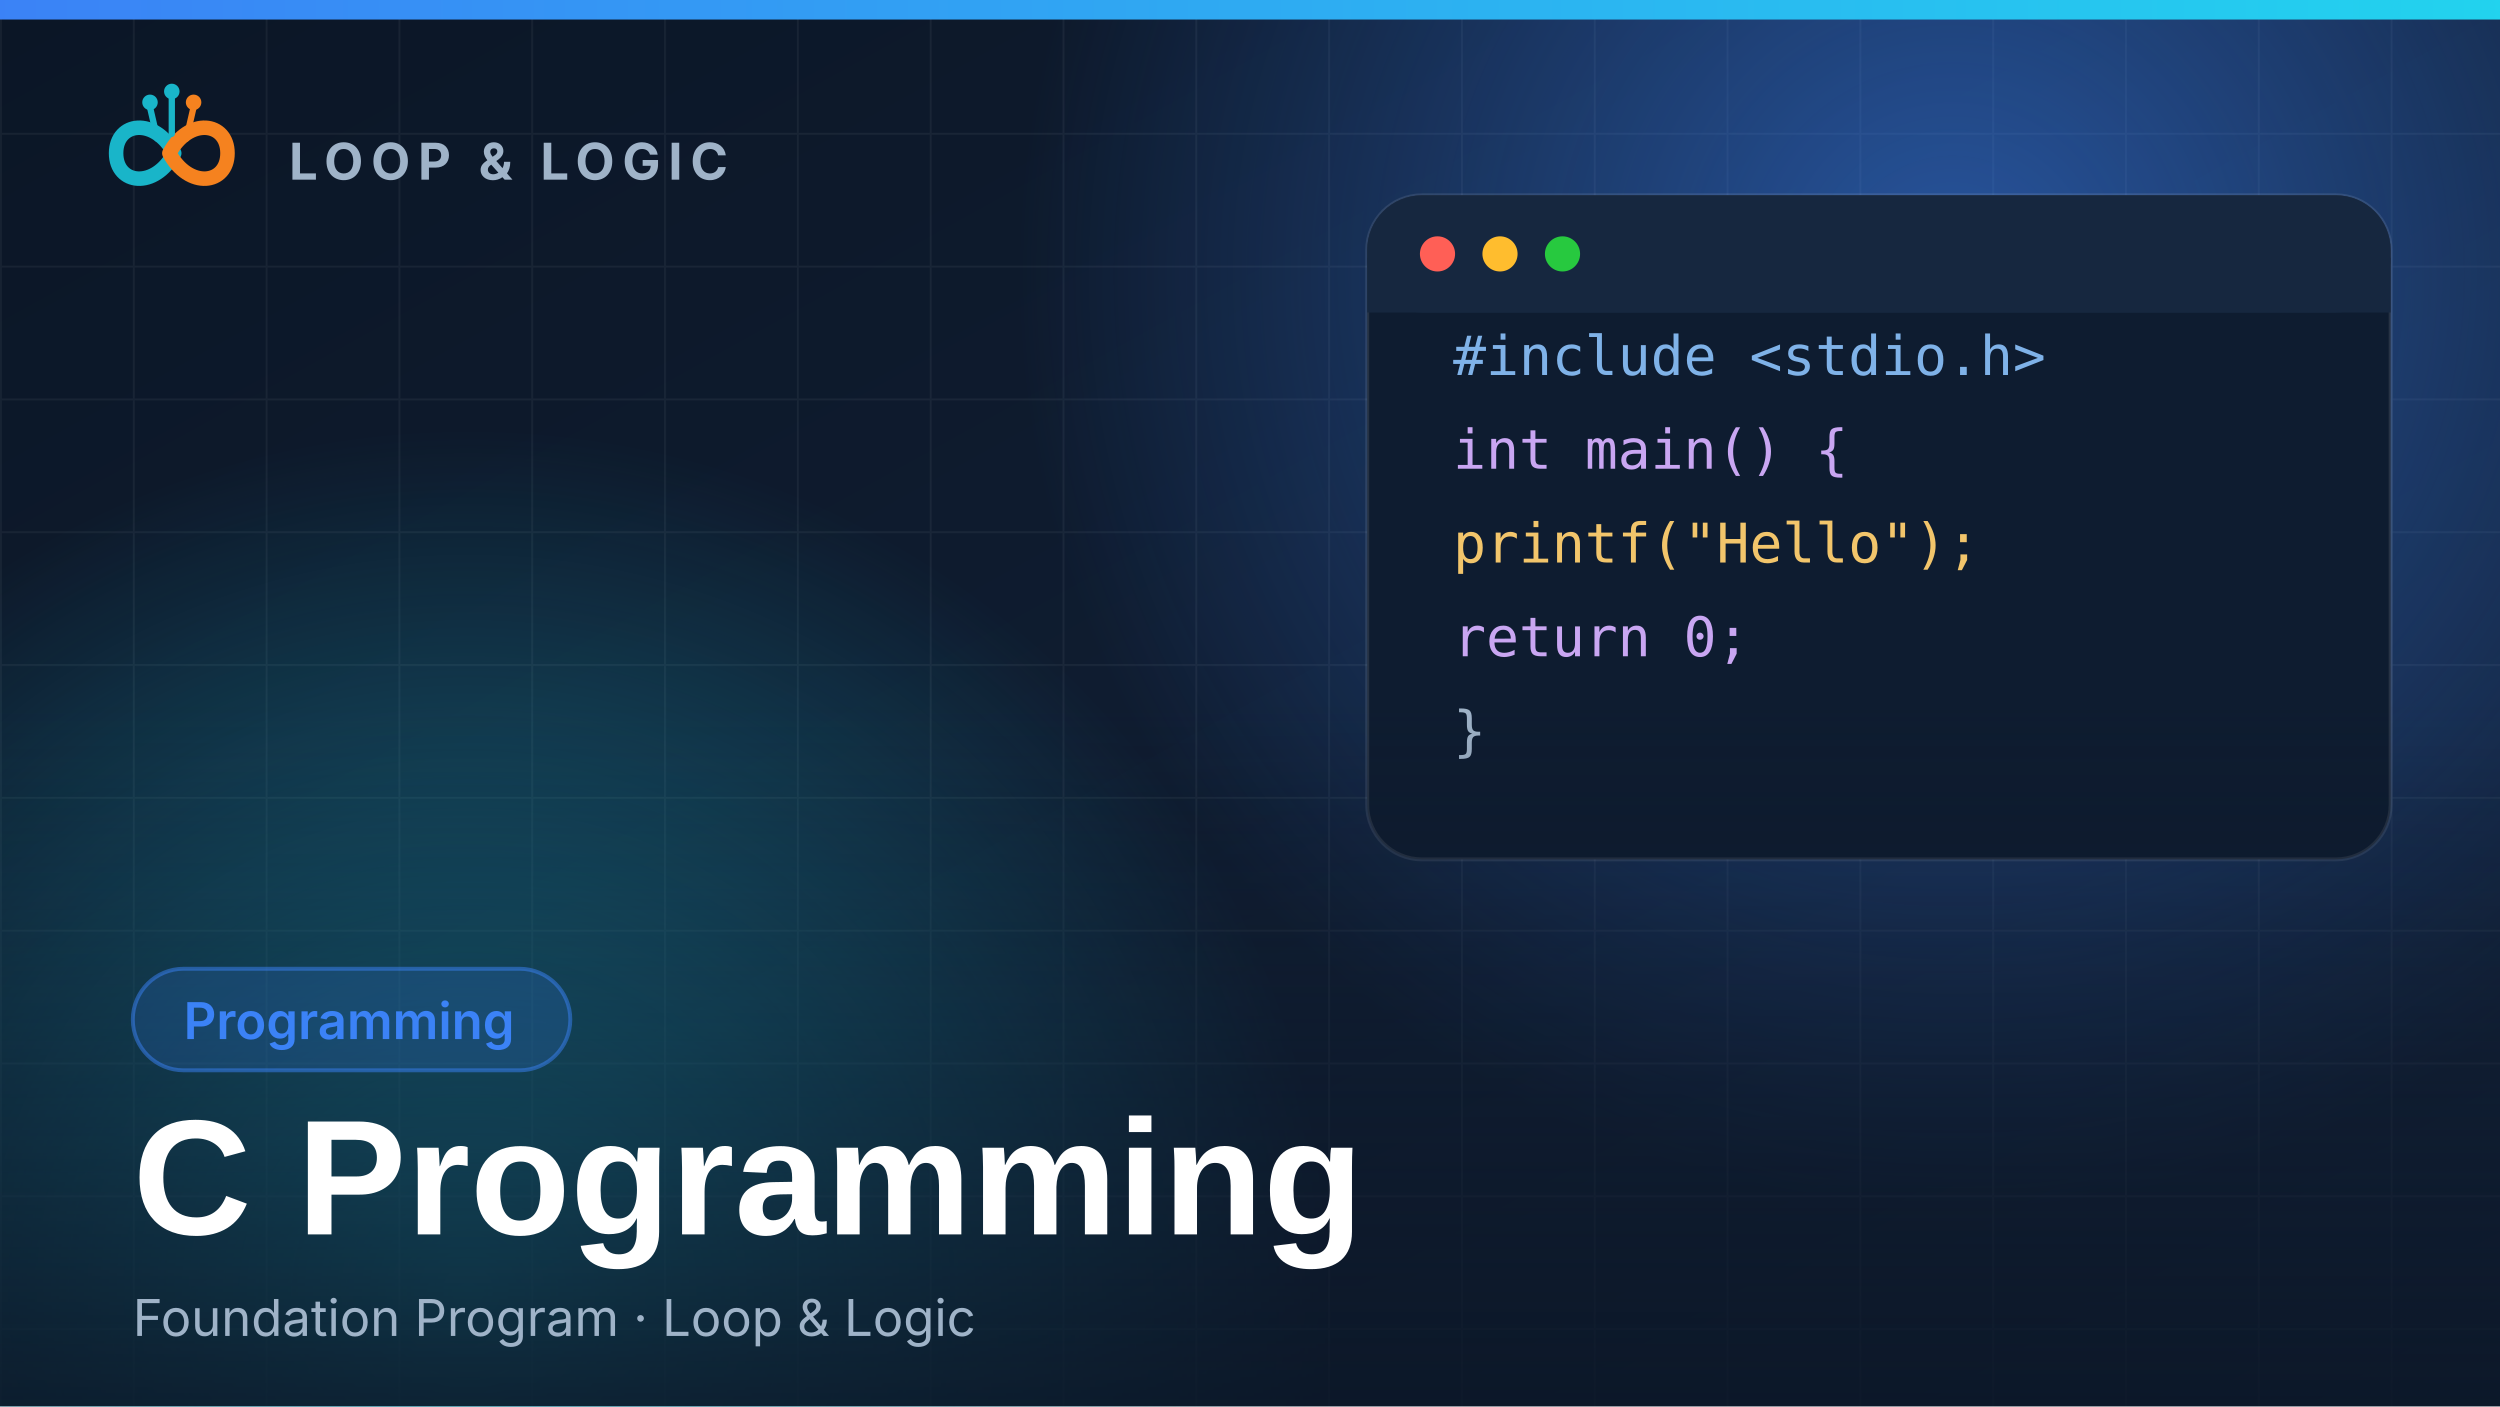
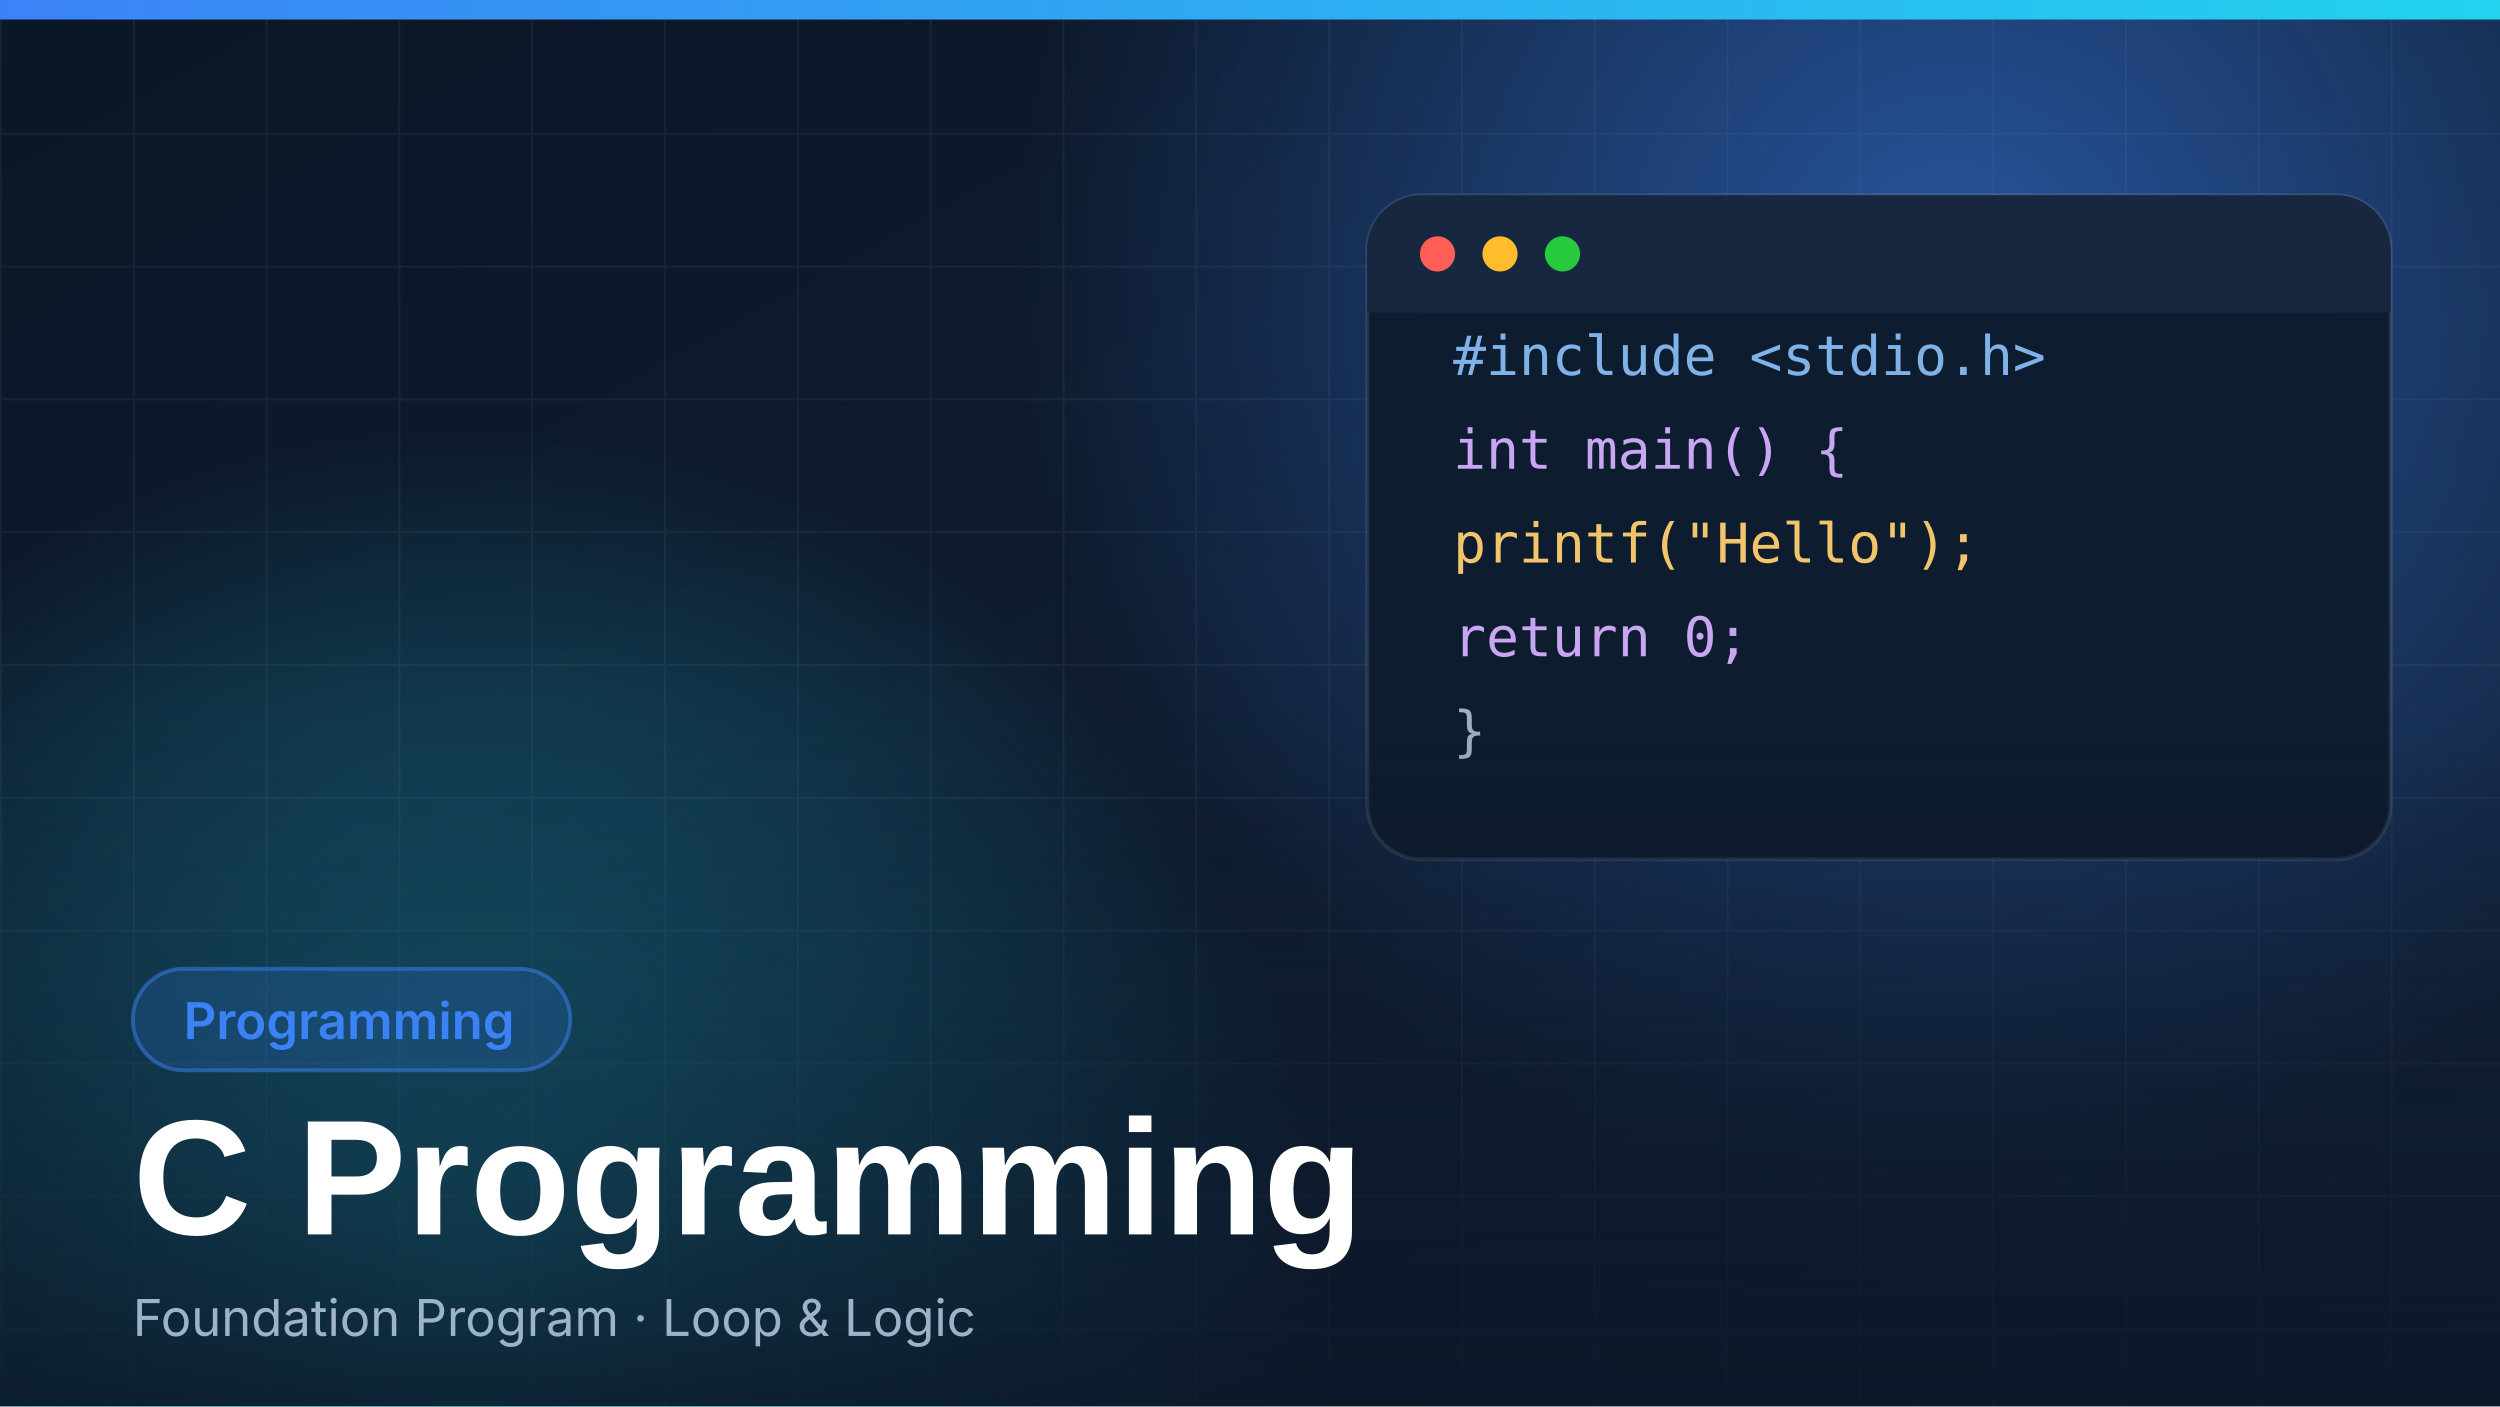
<svg xmlns="http://www.w3.org/2000/svg" width="640" height="360" viewBox="0 0 640 360" role="img" aria-label="C Programming">
  <defs>
    <linearGradient id="bg" x1="0" y1="0" x2="1" y2="1">
      <stop offset="0" stop-color="#0B1626" />
      <stop offset="1" stop-color="#13233B" />
    </linearGradient>
    <radialGradient id="gA" cx="50%" cy="50%" r="50%">
      <stop offset="0" stop-color="#3B82F6" stop-opacity="0.55" />
      <stop offset="1" stop-color="#3B82F6" stop-opacity="0" />
    </radialGradient>
    <radialGradient id="gB" cx="50%" cy="50%" r="50%">
      <stop offset="0" stop-color="#22D3EE" stop-opacity="0.5" />
      <stop offset="1" stop-color="#22D3EE" stop-opacity="0" />
    </radialGradient>
    <linearGradient id="acc" x1="0" y1="0" x2="1" y2="0">
      <stop offset="0" stop-color="#3B82F6" />
      <stop offset="1" stop-color="#22D3EE" />
    </linearGradient>
    <pattern id="grid" width="34" height="34" patternUnits="userSpaceOnUse">
      <path d="M34 0H0V34" fill="none" stroke="#ffffff" stroke-opacity="0.05" stroke-width="1" />
    </pattern>
    <linearGradient id="fade" x1="0" y1="0" x2="0" y2="1">
      <stop offset="0" stop-color="#0B1626" stop-opacity="0" />
      <stop offset="1" stop-color="#0B1626" stop-opacity="0.85" />
    </linearGradient>
  </defs>
  <rect width="640" height="360" fill="url(#bg)" />
  <rect width="640" height="360" fill="url(#grid)" />
  <circle cx="500" cy="70" r="240" fill="url(#gA)" />
  <circle cx="120" cy="330" r="220" fill="url(#gB)" />
  <rect x="0" y="0" width="640" height="5" fill="url(#acc)" />
  <g>
    <rect x="350" y="50" width="262" height="170" rx="14" fill="#0E1C30" stroke="#ffffff" stroke-opacity="0.10" />
    <rect x="350" y="50" width="262" height="30" rx="14" fill="#16273F" />
    <rect x="350" y="66" width="262" height="14" fill="#16273F" />
    <circle cx="368" cy="65" r="4.5" fill="#ff5f56" />
    <circle cx="384" cy="65" r="4.5" fill="#ffbd2e" />
    <circle cx="400" cy="65" r="4.5" fill="#27c93f" />
    <text x="372" y="96" font-family="monospace" font-size="14" fill="#7FB2E8">#include &lt;stdio.h&gt;</text>
    <text x="372" y="120" font-family="monospace" font-size="14" fill="#C9A6F2">int main() {</text>
    <text x="372" y="144" font-family="monospace" font-size="14" fill="#F2C56B">  printf("Hello");</text>
    <text x="372" y="168" font-family="monospace" font-size="14" fill="#C9A6F2">  return 0;</text>
    <text x="372" y="192" font-family="monospace" font-size="14" fill="#9FB3C8">}</text>
  </g>
  <rect x="0" y="180" width="640" height="180" fill="url(#fade)" />
-   <g transform="translate(26,20) scale(0.62)">
-     <g fill="none" stroke-linecap="round" stroke-linejoin="round">
-       <path d="M30 31 C 22 16, 6 18, 6 31 C 6 44, 22 46, 30 31" stroke="#19B5C9" stroke-width="6" />
-       <path d="M28 31 C 36 16, 52 18, 52 31 C 52 44, 36 46, 28 31" stroke="#F5821F" stroke-width="6" />
-       <path d="M23 25 L20 12" stroke="#19B5C9" stroke-width="2.6" />
-       <path d="M29 23 L29 7" stroke="#19B5C9" stroke-width="2.6" />
-       <path d="M35 25 L38 12" stroke="#F5821F" stroke-width="2.6" />
-     </g>
-     <circle cx="20" cy="10" r="3.2" fill="#19B5C9" />
-     <circle cx="29" cy="5.5" r="3.2" fill="#19B5C9" />
-     <circle cx="38" cy="10" r="3.2" fill="#F5821F" />
-   </g>
-   <text x="74" y="46" font-family="Inter, Arial, sans-serif" font-size="13" font-weight="700" letter-spacing="2" fill="#9FB3C8">LOOP &amp; LOGIC</text>
  <g transform="translate(34,248)">
    <rect x="0" y="0" rx="13" ry="13" width="112" height="26" fill="#3B82F6" fill-opacity="0.18" stroke="#3B82F6" stroke-opacity="0.5" />
    <text x="13" y="18" font-family="Inter, Arial, sans-serif" font-size="13" font-weight="600" fill="#3B82F6">Programming</text>
  </g>
  <text x="34" y="316" font-family="Poppins, Arial, sans-serif" font-size="42" font-weight="800" fill="#FFFFFF">C Programming</text>
  <text x="34" y="342" font-family="Inter, Arial, sans-serif" font-size="13" fill="#9FB3C8">Foundation Program · Loop &amp; Logic</text>
</svg>
